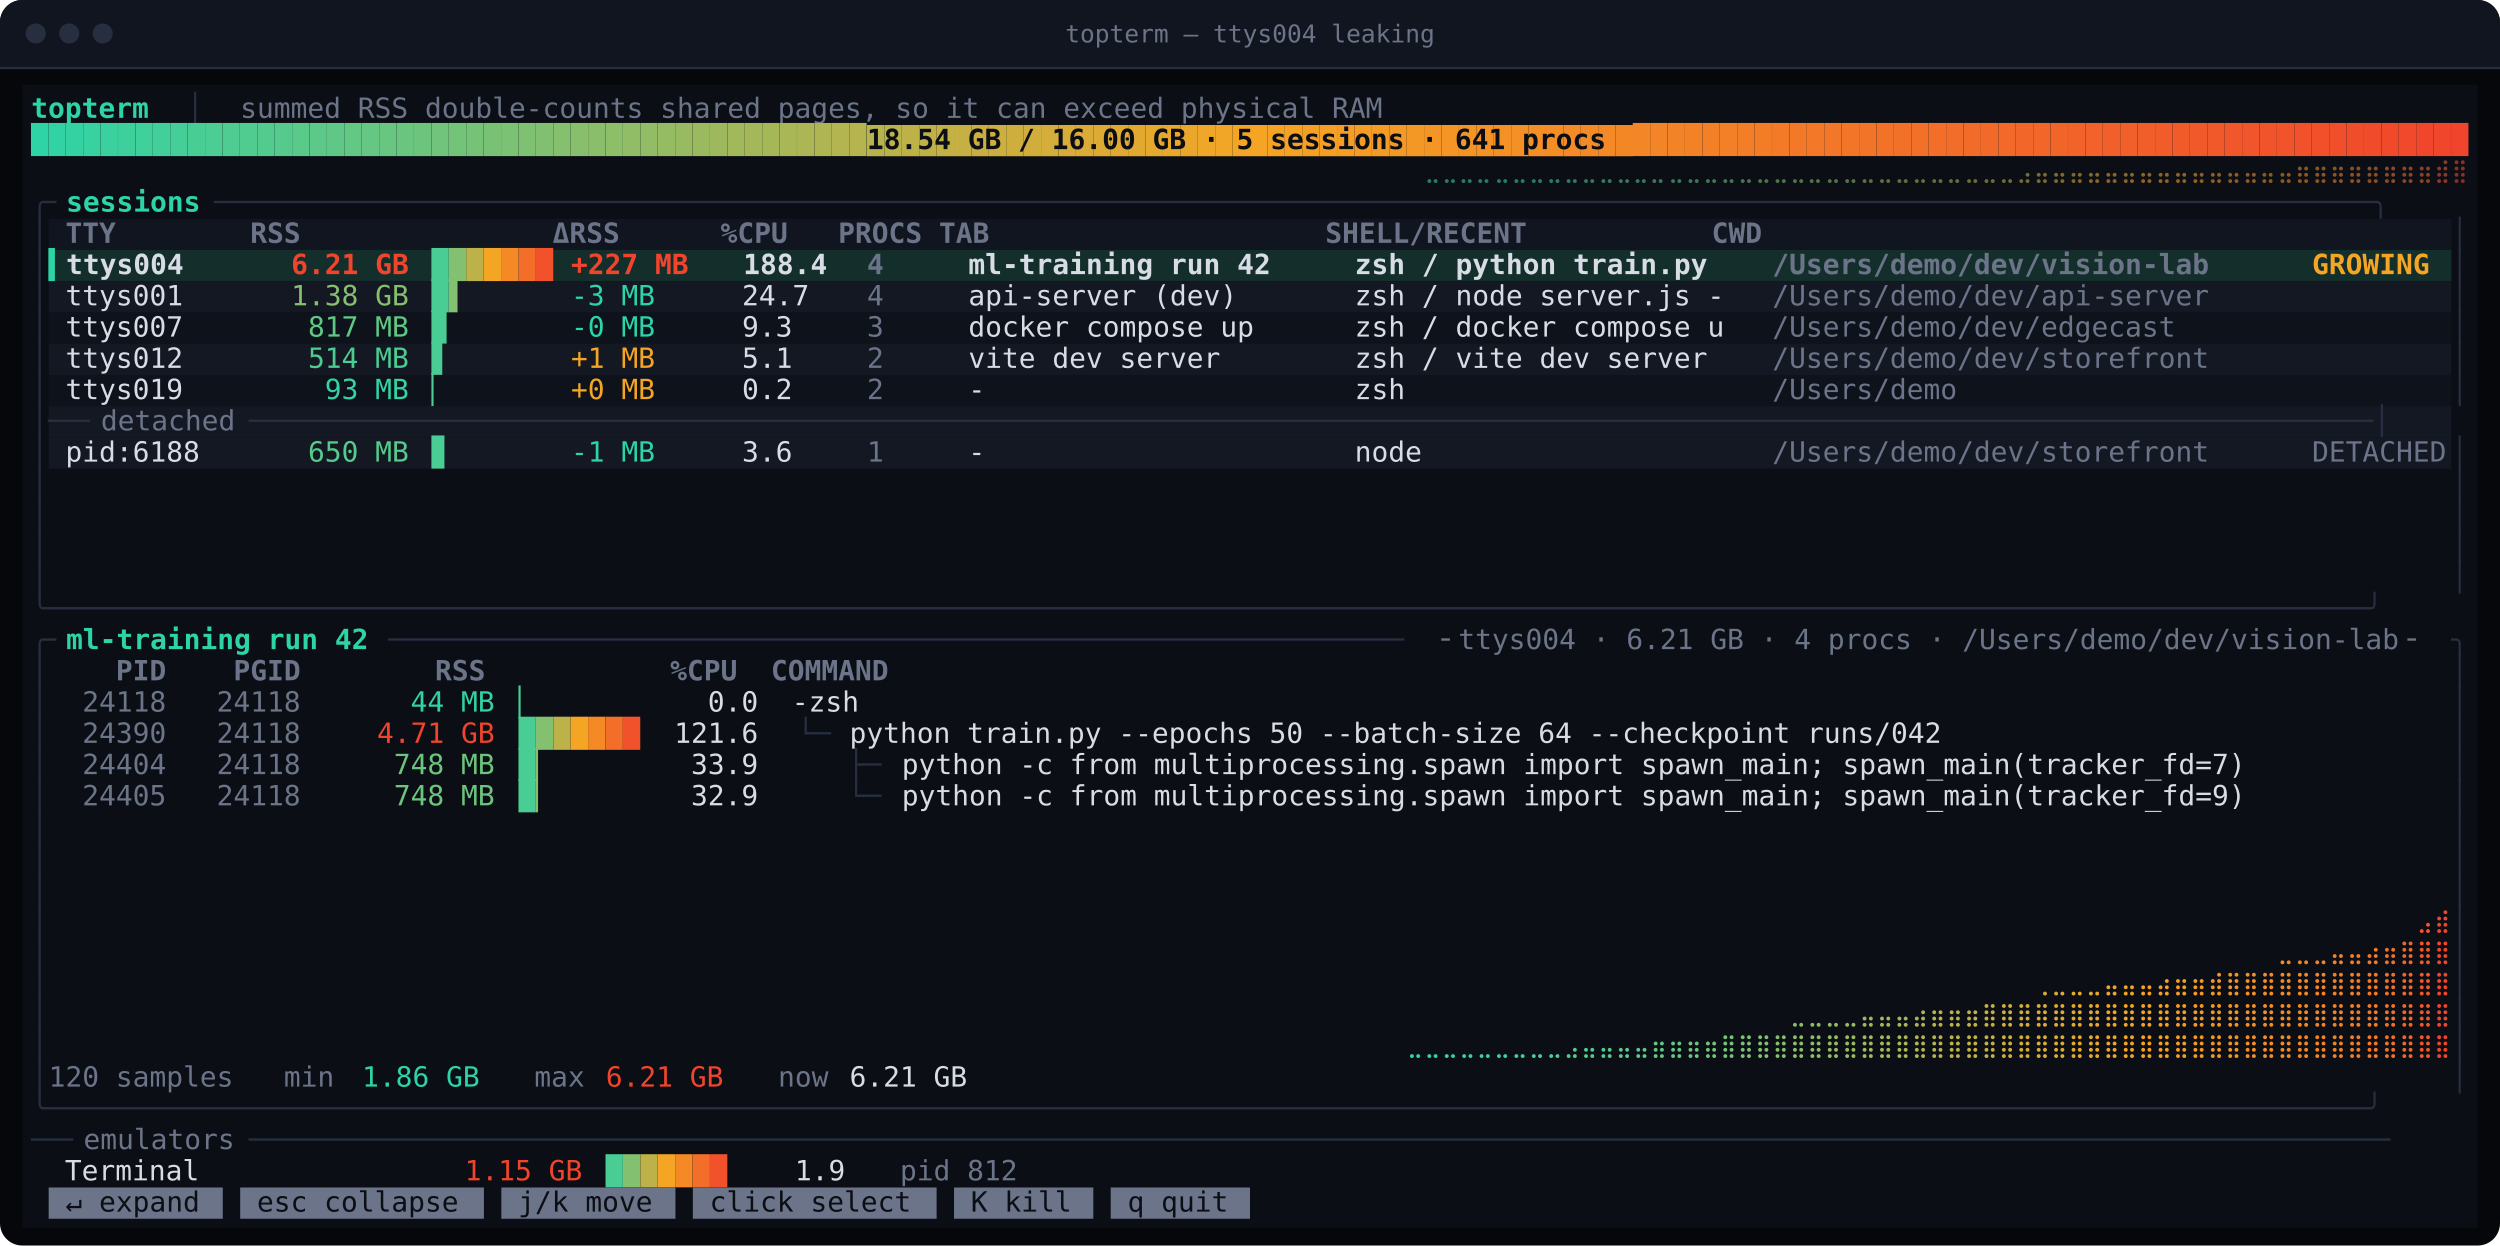
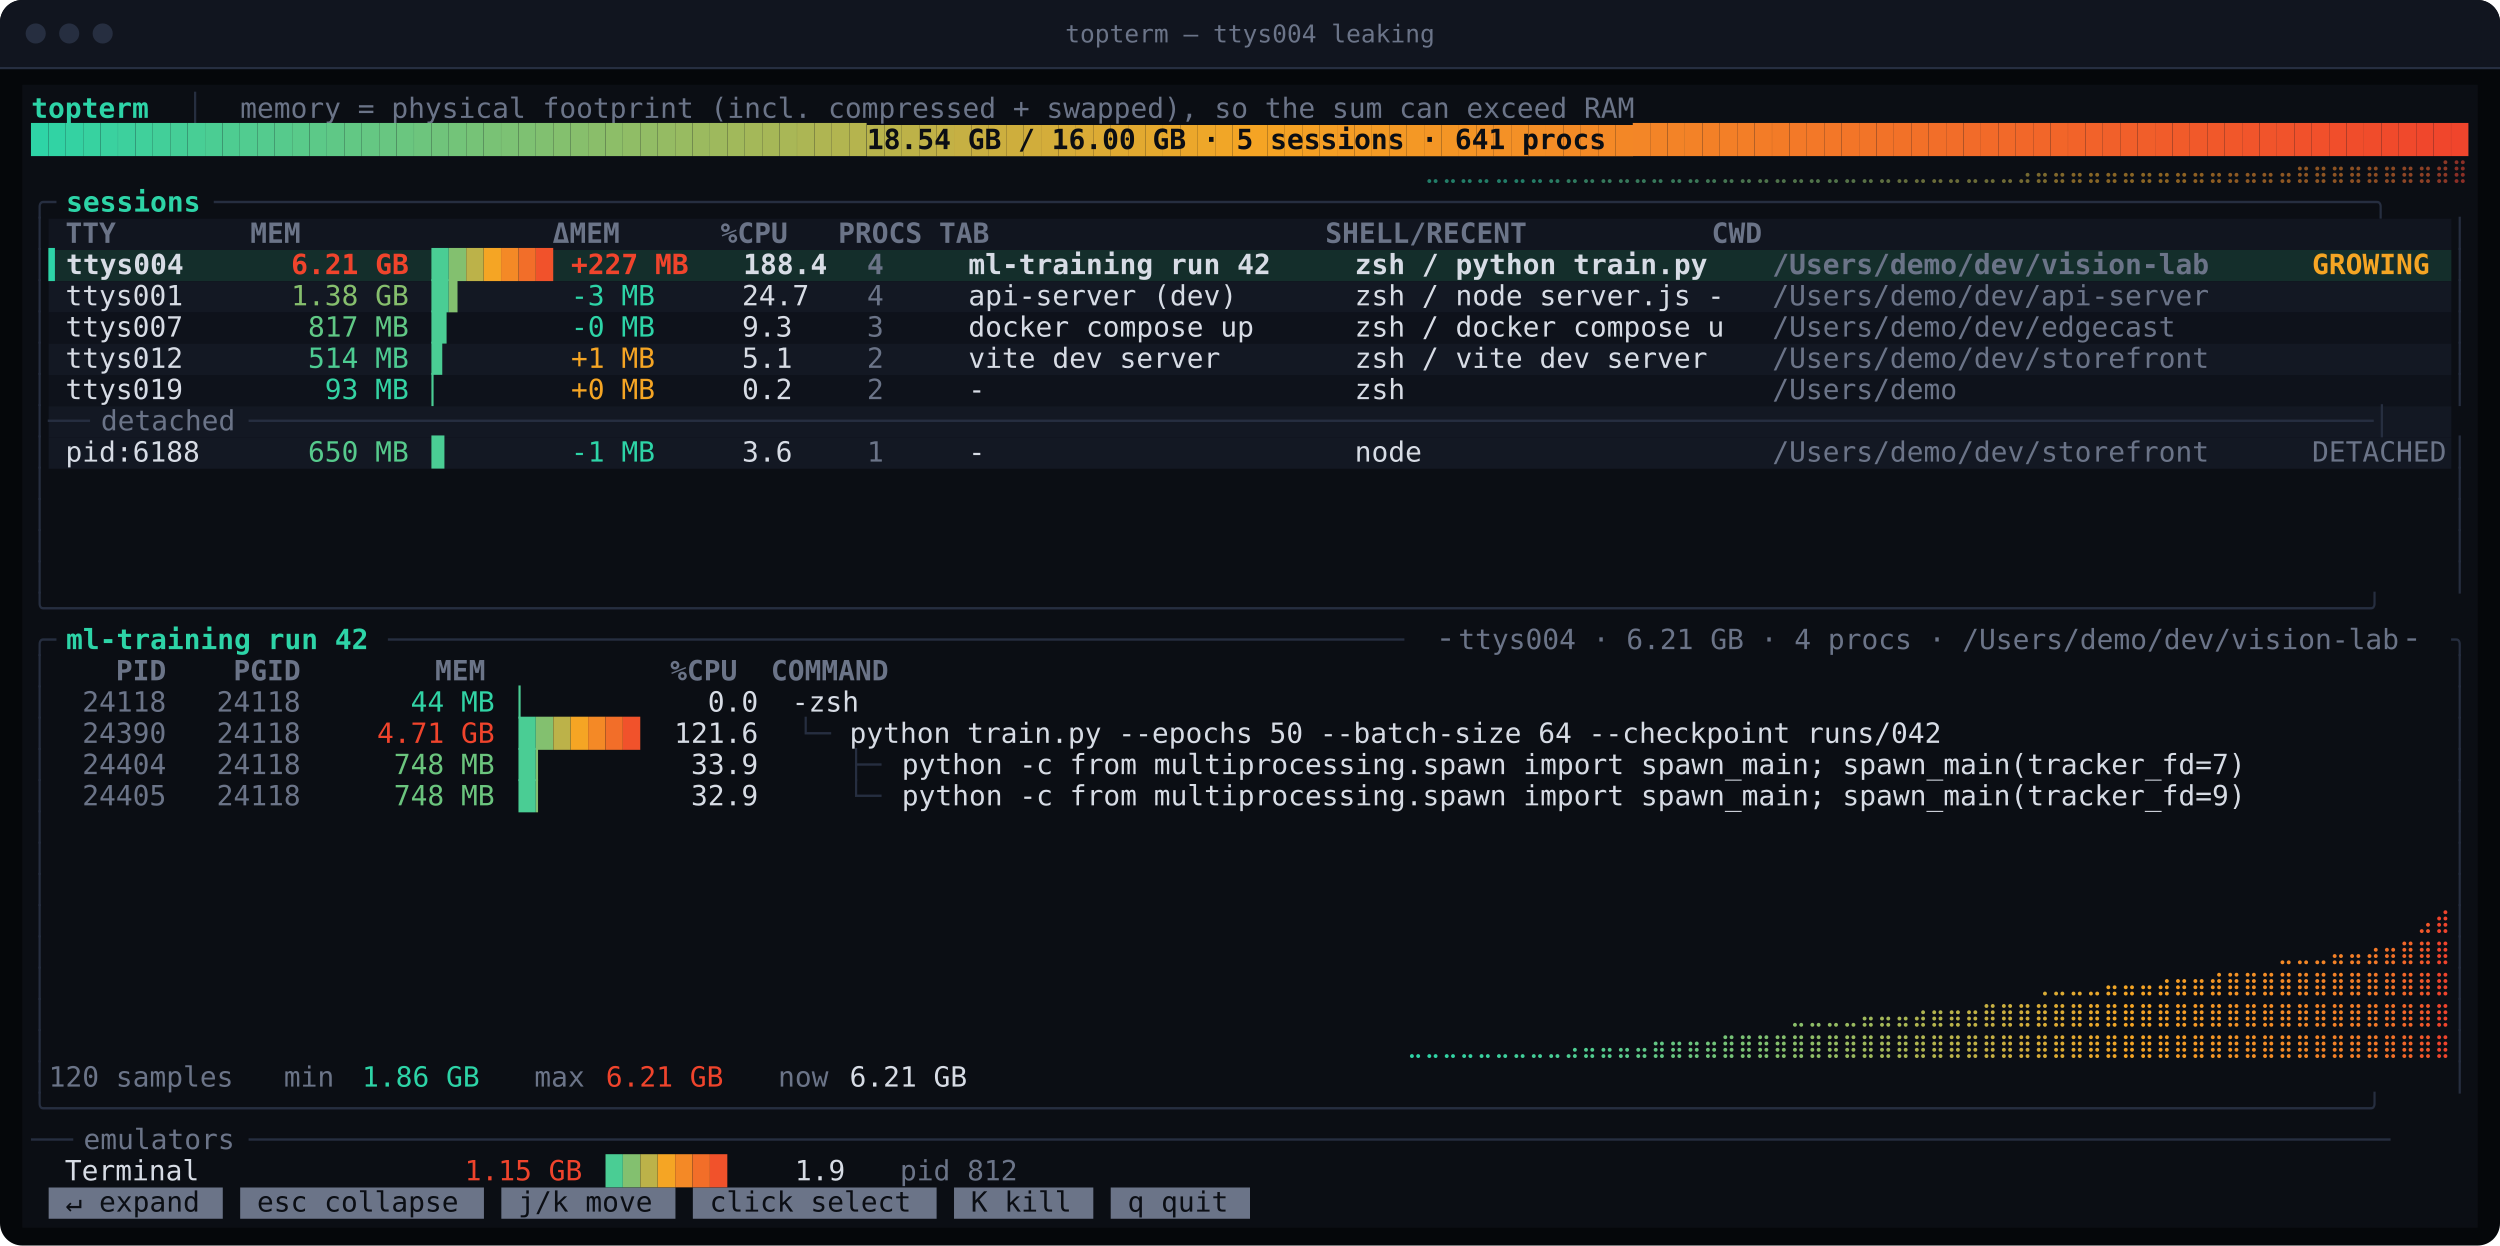
<svg xmlns="http://www.w3.org/2000/svg" width="1120" height="558" viewBox="0 0 1120.00 558.00" font-family="'SF Mono','SFMono-Regular',Menlo,Monaco,'Cascadia Mono','DejaVu Sans Mono','Liberation Mono',monospace" font-size="12.5" role="img">
  <rect width="1120.00" height="558.00" rx="10.0" fill="#05070a" />
  <path d="M0 10.0a10.0 10.0 0 0 1 10.0 -10.0h1100.00a10.0 10.0 0 0 1 10.0 10.0v20.00H0Z" fill="#11151f" />
  <rect x="0" y="30.00" width="1120.00" height="1" fill="#262e40" />
  <circle cx="16" cy="15.0" r="4.5" fill="#262e40" />
  <circle cx="31" cy="15.0" r="4.5" fill="#262e40" />
  <circle cx="46" cy="15.0" r="4.5" fill="#262e40" />
  <text x="560.00" y="19.0" text-anchor="middle" font-size="11" fill="#6b7488">topterm — ttys004 leaking</text>
  <rect x="10.00" y="38.00" width="1100.00" height="512.00" fill="#0b0e14" />
  <rect x="14.00" y="56.00" width="374.40" height="14.00" fill="#11151f" />
  <rect x="388.40" y="56.00" width="7.80" height="14.00" fill="#b8b34c" />
  <rect x="396.20" y="56.00" width="7.80" height="14.00" fill="#bab34a" />
  <rect x="404.00" y="56.00" width="7.80" height="14.00" fill="#bdb248" />
  <rect x="411.80" y="56.00" width="7.80" height="14.00" fill="#c0b147" />
  <rect x="419.60" y="56.00" width="7.80" height="14.00" fill="#c3b145" />
  <rect x="427.40" y="56.00" width="7.80" height="14.00" fill="#c6b043" />
  <rect x="435.20" y="56.00" width="7.80" height="14.00" fill="#c9af41" />
  <rect x="443.00" y="56.00" width="7.80" height="14.00" fill="#ccaf3f" />
  <rect x="450.80" y="56.00" width="7.80" height="14.00" fill="#ceae3d" />
  <rect x="458.60" y="56.00" width="7.80" height="14.00" fill="#d1ad3b" />
  <rect x="466.40" y="56.00" width="7.80" height="14.00" fill="#d4ad3a" />
  <rect x="474.20" y="56.00" width="7.80" height="14.00" fill="#d7ac38" />
  <rect x="482.00" y="56.00" width="7.80" height="14.00" fill="#daab36" />
  <rect x="489.80" y="56.00" width="7.80" height="14.00" fill="#ddab34" />
  <rect x="497.60" y="56.00" width="7.80" height="14.00" fill="#e0aa32" />
  <rect x="505.40" y="56.00" width="7.80" height="14.00" fill="#e2a930" />
  <rect x="513.20" y="56.00" width="7.80" height="14.00" fill="#e5a92e" />
  <rect x="521.00" y="56.00" width="7.80" height="14.00" fill="#e8a82c" />
  <rect x="528.80" y="56.00" width="7.80" height="14.00" fill="#eba72b" />
  <rect x="536.60" y="56.00" width="7.80" height="14.00" fill="#eea729" />
  <rect x="544.40" y="56.00" width="7.80" height="14.00" fill="#f1a627" />
  <rect x="552.20" y="56.00" width="7.80" height="14.00" fill="#f4a525" />
  <rect x="560.00" y="56.00" width="7.80" height="14.00" fill="#f5a424" />
  <rect x="567.80" y="56.00" width="7.80" height="14.00" fill="#f5a324" />
  <rect x="575.60" y="56.00" width="7.80" height="14.00" fill="#f5a224" />
  <rect x="583.40" y="56.00" width="7.80" height="14.00" fill="#f5a024" />
  <rect x="591.20" y="56.00" width="7.80" height="14.00" fill="#f59f25" />
  <rect x="599.00" y="56.00" width="7.80" height="14.00" fill="#f59d25" />
  <rect x="606.80" y="56.00" width="7.80" height="14.00" fill="#f59c25" />
  <rect x="614.60" y="56.00" width="7.80" height="14.00" fill="#f49b25" />
  <rect x="622.40" y="56.00" width="7.80" height="14.00" fill="#f49925" />
  <rect x="630.20" y="56.00" width="7.80" height="14.00" fill="#f49825" />
  <rect x="638.00" y="56.00" width="7.80" height="14.00" fill="#f49625" />
  <rect x="645.80" y="56.00" width="7.80" height="14.00" fill="#f49525" />
  <rect x="653.60" y="56.00" width="7.80" height="14.00" fill="#f49425" />
  <rect x="661.40" y="56.00" width="7.80" height="14.00" fill="#f49226" />
  <rect x="669.20" y="56.00" width="7.80" height="14.00" fill="#f49126" />
  <rect x="677.00" y="56.00" width="7.80" height="14.00" fill="#f49026" />
  <rect x="684.80" y="56.00" width="7.80" height="14.00" fill="#f48e26" />
  <rect x="692.60" y="56.00" width="7.80" height="14.00" fill="#f48d26" />
  <rect x="700.40" y="56.00" width="7.80" height="14.00" fill="#f48b26" />
  <rect x="708.20" y="56.00" width="7.80" height="14.00" fill="#f48a26" />
  <rect x="716.00" y="56.00" width="7.80" height="14.00" fill="#f48926" />
  <rect x="723.80" y="56.00" width="7.80" height="14.00" fill="#f38726" />
  <rect x="731.60" y="56.00" width="374.40" height="14.00" fill="#11151f" />
  <rect x="21.80" y="98.00" width="1076.40" height="14.00" fill="#11151f" />
  <rect x="21.80" y="112.00" width="1076.40" height="14.00" fill="#142e2b" />
  <rect x="21.80" y="126.00" width="1076.40" height="14.00" fill="#131823" />
  <rect x="21.80" y="140.00" width="1076.40" height="14.00" fill="#0e121b" />
  <rect x="21.80" y="154.00" width="1076.40" height="14.00" fill="#131823" />
  <rect x="21.80" y="168.00" width="1076.40" height="14.00" fill="#0e121b" />
  <rect x="21.80" y="182.00" width="1076.40" height="14.00" fill="#131823" />
  <rect x="21.80" y="196.00" width="1076.40" height="14.00" fill="#131823" />
  <rect x="21.80" y="532.00" width="78.00" height="14.00" fill="#6b7488" />
  <rect x="107.60" y="532.00" width="109.20" height="14.00" fill="#6b7488" />
  <rect x="224.60" y="532.00" width="78.00" height="14.00" fill="#6b7488" />
  <rect x="310.40" y="532.00" width="109.20" height="14.00" fill="#6b7488" />
  <rect x="427.40" y="532.00" width="62.40" height="14.00" fill="#6b7488" />
  <rect x="497.60" y="532.00" width="62.40" height="14.00" fill="#6b7488" />
  <text y="52.80" fill="#d7dce5" xml:space="preserve">
    <tspan x="14.00" font-weight="700" fill="#2dd4a7">topterm</tspan>
    <tspan x="68.60" fill="#262e40">  │  </tspan>
-     <tspan x="107.60" fill="#6b7488">summed RSS double-counts shared pages, so it can exceed physical RAM</tspan>
+     <tspan x="107.60" fill="#6b7488">memory = physical footprint (incl. compressed + swapped), so the sum can exceed RAM</tspan>
  </text>
  <text y="66.80" fill="#d7dce5" xml:space="preserve">
    <tspan x="14.00" fill="#2ed4a6">█</tspan>
    <tspan x="21.80" fill="#31d3a4">█</tspan>
    <tspan x="29.60" fill="#34d2a2">█</tspan>
    <tspan x="37.40" fill="#37d2a0">█</tspan>
    <tspan x="45.20" fill="#3ad19f">█</tspan>
    <tspan x="53.00" fill="#3dd09d">█</tspan>
    <tspan x="60.80" fill="#40d09b">█</tspan>
    <tspan x="68.60" fill="#42cf99">█</tspan>
    <tspan x="76.40" fill="#45ce97">█</tspan>
    <tspan x="84.20" fill="#48ce95">█</tspan>
    <tspan x="92.00" fill="#4bcd93">█</tspan>
    <tspan x="99.80" fill="#4ecc91">█</tspan>
    <tspan x="107.60" fill="#51cc90">█</tspan>
    <tspan x="115.40" fill="#54cb8e">█</tspan>
    <tspan x="123.20" fill="#56ca8c">█</tspan>
    <tspan x="131.00" fill="#59ca8a">█</tspan>
    <tspan x="138.80" fill="#5cc988">█</tspan>
    <tspan x="146.60" fill="#5fc886">█</tspan>
    <tspan x="154.40" fill="#62c884">█</tspan>
    <tspan x="162.20" fill="#65c783">█</tspan>
    <tspan x="170.00" fill="#68c681">█</tspan>
    <tspan x="177.80" fill="#6ac67f">█</tspan>
    <tspan x="185.60" fill="#6dc57d">█</tspan>
    <tspan x="193.40" fill="#70c47b">█</tspan>
    <tspan x="201.20" fill="#73c479">█</tspan>
    <tspan x="209.00" fill="#76c377">█</tspan>
    <tspan x="216.80" fill="#79c275">█</tspan>
    <tspan x="224.60" fill="#7cc274">█</tspan>
    <tspan x="232.40" fill="#7ec172">█</tspan>
    <tspan x="240.20" fill="#81c070">█</tspan>
    <tspan x="248.00" fill="#84c06e">█</tspan>
    <tspan x="255.80" fill="#87bf6c">█</tspan>
    <tspan x="263.60" fill="#8abe6a">█</tspan>
    <tspan x="271.40" fill="#8dbe68">█</tspan>
    <tspan x="279.20" fill="#90bd66">█</tspan>
    <tspan x="287.00" fill="#92bc65">█</tspan>
    <tspan x="294.80" fill="#95bb63">█</tspan>
    <tspan x="302.60" fill="#98bb61">█</tspan>
    <tspan x="310.40" fill="#9bba5f">█</tspan>
    <tspan x="318.20" fill="#9eb95d">█</tspan>
    <tspan x="326.00" fill="#a1b95b">█</tspan>
    <tspan x="333.80" fill="#a4b859">█</tspan>
    <tspan x="341.60" fill="#a6b757">█</tspan>
    <tspan x="349.40" fill="#a9b756">█</tspan>
    <tspan x="357.20" fill="#acb654">█</tspan>
    <tspan x="365.00" fill="#afb552">█</tspan>
    <tspan x="372.80" fill="#b2b550">█</tspan>
    <tspan x="380.60" fill="#b5b44e">█</tspan>
    <tspan x="388.40" font-weight="700" fill="#0b0e14">18.54 GB / 16.00 GB · 5 sessions · 641 procs</tspan>
    <tspan x="731.60" fill="#f38627">█</tspan>
    <tspan x="739.40" fill="#f38427">█</tspan>
    <tspan x="747.20" fill="#f38327">█</tspan>
    <tspan x="755.00" fill="#f38227">█</tspan>
    <tspan x="762.80" fill="#f38027">█</tspan>
    <tspan x="770.60" fill="#f37f27">█</tspan>
    <tspan x="778.40" fill="#f37e27">█</tspan>
    <tspan x="786.20" fill="#f37c27">█</tspan>
    <tspan x="794.00" fill="#f37b27">█</tspan>
    <tspan x="801.80" fill="#f37928">█</tspan>
    <tspan x="809.60" fill="#f37828">█</tspan>
    <tspan x="817.40" fill="#f37728">█</tspan>
    <tspan x="825.20" fill="#f37528">█</tspan>
    <tspan x="833.00" fill="#f27428">█</tspan>
    <tspan x="840.80" fill="#f27228">█</tspan>
    <tspan x="848.60" fill="#f27128">█</tspan>
    <tspan x="856.40" fill="#f27028">█</tspan>
    <tspan x="864.20" fill="#f26e29">█</tspan>
    <tspan x="872.00" fill="#f26d29">█</tspan>
    <tspan x="879.80" fill="#f26b29">█</tspan>
    <tspan x="887.60" fill="#f26a29">█</tspan>
    <tspan x="895.40" fill="#f26929">█</tspan>
    <tspan x="903.20" fill="#f26729">█</tspan>
    <tspan x="911.00" fill="#f26629">█</tspan>
    <tspan x="918.80" fill="#f26529">█</tspan>
    <tspan x="926.60" fill="#f26329">█</tspan>
    <tspan x="934.40" fill="#f2622a">█</tspan>
    <tspan x="942.20" fill="#f1602a">█</tspan>
    <tspan x="950.00" fill="#f15f2a">█</tspan>
    <tspan x="957.80" fill="#f15e2a">█</tspan>
    <tspan x="965.60" fill="#f15c2a">█</tspan>
    <tspan x="973.40" fill="#f15b2a">█</tspan>
    <tspan x="981.20" fill="#f1592a">█</tspan>
    <tspan x="989.00" fill="#f1582a">█</tspan>
    <tspan x="996.80" fill="#f1572a">█</tspan>
    <tspan x="1004.60" fill="#f1552b">█</tspan>
    <tspan x="1012.40" fill="#f1542b">█</tspan>
    <tspan x="1020.20" fill="#f1532b">█</tspan>
    <tspan x="1028.00" fill="#f1512b">█</tspan>
    <tspan x="1035.80" fill="#f1502b">█</tspan>
    <tspan x="1043.60" fill="#f14e2b">█</tspan>
    <tspan x="1051.40" fill="#f04d2b">█</tspan>
    <tspan x="1059.20" fill="#f04c2b">█</tspan>
    <tspan x="1067.00" fill="#f04a2b">█</tspan>
    <tspan x="1074.80" fill="#f0492c">█</tspan>
    <tspan x="1082.60" fill="#f0472c">█</tspan>
    <tspan x="1090.40" fill="#f0462c">█</tspan>
    <tspan x="1098.20" fill="#f0452c">█</tspan>
  </text>
  <text y="80.80" fill="#d7dce5" xml:space="preserve">
    <tspan x="638.00" fill="#227e69">⣀</tspan>
    <tspan x="645.80" fill="#237e68">⣀⣀⣀</tspan>
    <tspan x="669.20" fill="#227e69">⣀</tspan>
    <tspan x="677.00" fill="#237e68">⣀</tspan>
    <tspan x="684.80" fill="#257d67">⣀</tspan>
    <tspan x="692.60" fill="#2a7c64">⣀</tspan>
    <tspan x="700.40" fill="#2f7b60">⣀</tspan>
    <tspan x="708.20" fill="#337a5e">⣀</tspan>
    <tspan x="716.00" fill="#36795c">⣀</tspan>
    <tspan x="723.80" fill="#37795b">⣀⣀⣀</tspan>
    <tspan x="747.20" fill="#38795a">⣀</tspan>
    <tspan x="755.00" fill="#3b7858">⣀</tspan>
    <tspan x="762.80" fill="#407755">⣀</tspan>
    <tspan x="770.60" fill="#457552">⣀</tspan>
    <tspan x="778.40" fill="#4a744f">⣀</tspan>
    <tspan x="786.20" fill="#4e744c">⣀</tspan>
    <tspan x="794.00" fill="#4f734b">⣀</tspan>
    <tspan x="801.80" fill="#50734a">⣀⣀</tspan>
    <tspan x="817.40" fill="#51734a">⣀</tspan>
    <tspan x="825.20" fill="#557248">⣀</tspan>
    <tspan x="833.00" fill="#597145">⣀</tspan>
    <tspan x="840.80" fill="#5f6f41">⣀</tspan>
    <tspan x="848.60" fill="#646e3d">⣀</tspan>
    <tspan x="856.40" fill="#686d3b">⣀</tspan>
    <tspan x="864.20" fill="#6b6c39">⣀⣀</tspan>
    <tspan x="879.80" fill="#6c6c38">⣀</tspan>
    <tspan x="887.60" fill="#6d6c37">⣀</tspan>
    <tspan x="895.40" fill="#706b36">⣀</tspan>
    <tspan x="903.20" fill="#756a32">⣠</tspan>
    <tspan x="911.00" fill="#7b692e">⣤</tspan>
    <tspan x="918.80" fill="#81682b">⣤</tspan>
    <tspan x="926.60" fill="#856628">⣤</tspan>
    <tspan x="934.40" fill="#886626">⣤</tspan>
    <tspan x="942.20" fill="#896525">⣤</tspan>
    <tspan x="950.00" fill="#8a6525">⣤</tspan>
    <tspan x="957.80" fill="#8b6524">⣤</tspan>
    <tspan x="965.60" fill="#8e6422">⣤</tspan>
    <tspan x="973.40" fill="#8e6222">⣤</tspan>
    <tspan x="981.20" fill="#8e5f22">⣤</tspan>
    <tspan x="989.00" fill="#8e5d22">⣤</tspan>
    <tspan x="996.80" fill="#8e5a23">⣤</tspan>
    <tspan x="1004.60" fill="#8e5823">⣤⣤</tspan>
    <tspan x="1020.20" fill="#8e5723">⣤</tspan>
    <tspan x="1028.00" fill="#8e5623">⣶</tspan>
    <tspan x="1035.80" fill="#8e5523">⣶</tspan>
    <tspan x="1043.60" fill="#8d5323">⣶</tspan>
    <tspan x="1051.40" fill="#8d5023">⣶</tspan>
    <tspan x="1059.20" fill="#8d4d23">⣶</tspan>
    <tspan x="1067.00" fill="#8d4a24">⣶</tspan>
    <tspan x="1074.80" fill="#8d4525">⣶</tspan>
    <tspan x="1082.60" fill="#8d4025">⣶</tspan>
    <tspan x="1090.40" fill="#8c3826">⣾</tspan>
    <tspan x="1098.20" fill="#8c2f26">⣿</tspan>
  </text>
  <text y="94.80" fill="#d7dce5" xml:space="preserve">
    <tspan x="14.00" fill="#262e40">╭╴</tspan>
    <tspan x="29.60" font-weight="700" fill="#2dd4a7">sessions</tspan>
    <tspan x="92.00" fill="#262e40">╶────────────────────────────────────────────────────────────────────────────────────────────────────────────────────────────────╮</tspan>
  </text>
  <text y="108.80" fill="#d7dce5" xml:space="preserve">
    <tspan x="14.00" fill="#262e40">│</tspan>
-     <tspan x="21.80" font-weight="700" fill="#6b7488"> TTY        RSS               ΔRSS      %CPU   PROCS TAB                    SHELL/RECENT           CWD                                    </tspan>
+     <tspan x="21.80" font-weight="700" fill="#6b7488"> TTY        MEM               ΔMEM      %CPU   PROCS TAB                    SHELL/RECENT           CWD                                    </tspan>
    <tspan x="1098.20" fill="#262e40">│</tspan>
  </text>
  <text y="122.80" fill="#d7dce5" xml:space="preserve">
    <tspan x="14.00" fill="#262e40">│</tspan>
    <tspan x="21.80" font-weight="700" fill="#2dd4a7">▍</tspan>
    <tspan x="29.60" font-weight="700">ttys004    </tspan>
    <tspan x="115.40" font-weight="700" fill="#f0442c">  6.21 GB</tspan>
    <tspan x="193.40" font-weight="700" fill="#4acd94">█</tspan>
    <tspan x="201.20" font-weight="700" fill="#83c06f">█</tspan>
    <tspan x="209.00" font-weight="700" fill="#bcb249">█</tspan>
    <tspan x="216.80" font-weight="700" fill="#f5a524">█</tspan>
    <tspan x="224.60" font-weight="700" fill="#f48926">█</tspan>
    <tspan x="232.40" font-weight="700" fill="#f26e29">█</tspan>
    <tspan x="240.20" font-weight="700" fill="#f1522b">█</tspan>
    <tspan x="255.80" font-weight="700" fill="#f0442c">+227 MB</tspan>
    <tspan x="310.40" font-weight="700">   188.4  </tspan>
    <tspan x="388.40" font-weight="700" fill="#6b7488">4</tspan>
    <tspan x="396.20" font-weight="700">     ml-training run 42     zsh / python train.py  </tspan>
    <tspan x="794.00" font-weight="700" fill="#6b7488">/Users/demo/dev/vision-lab</tspan>
    <tspan x="1035.80" font-weight="700" fill="#f5a524">GROWING</tspan>
    <tspan x="1098.20" fill="#262e40">│</tspan>
  </text>
  <text y="136.80" fill="#d7dce5" xml:space="preserve">
    <tspan x="14.00" fill="#262e40">│</tspan>
    <tspan x="21.80"> ttys001    </tspan>
    <tspan x="115.40" fill="#86bf6d">  1.38 GB</tspan>
    <tspan x="193.40" fill="#4acd94">█</tspan>
    <tspan x="201.20" fill="#83c06f">▌</tspan>
    <tspan x="255.80" fill="#2dd4a7">-3 MB</tspan>
    <tspan x="294.80">     24.7   </tspan>
    <tspan x="388.40" fill="#6b7488">4</tspan>
    <tspan x="396.20">     api-server (dev)       zsh / node server.js - </tspan>
    <tspan x="794.00" fill="#6b7488">/Users/demo/dev/api-server</tspan>
    <tspan x="1098.20" fill="#262e40">│</tspan>
  </text>
  <text y="150.80" fill="#d7dce5" xml:space="preserve">
    <tspan x="14.00" fill="#262e40">│</tspan>
    <tspan x="21.80"> ttys007    </tspan>
    <tspan x="115.40" fill="#60c885">   817 MB</tspan>
    <tspan x="193.40" fill="#4acd94">▉</tspan>
    <tspan x="255.80" fill="#2dd4a7">-0 MB</tspan>
    <tspan x="294.80">     9.3    </tspan>
    <tspan x="388.40" fill="#6b7488">3</tspan>
    <tspan x="396.20">     docker compose up      zsh / docker compose u </tspan>
    <tspan x="794.00" fill="#6b7488">/Users/demo/dev/edgecast</tspan>
    <tspan x="1098.20" fill="#262e40">│</tspan>
  </text>
  <text y="164.80" fill="#d7dce5" xml:space="preserve">
    <tspan x="14.00" fill="#262e40">│</tspan>
    <tspan x="21.80"> ttys012    </tspan>
    <tspan x="115.40" fill="#4dcc92">   514 MB</tspan>
    <tspan x="193.40" fill="#4acd94">▋</tspan>
    <tspan x="255.80" fill="#f5a524">+1 MB</tspan>
    <tspan x="294.80">     5.1    </tspan>
    <tspan x="388.40" fill="#6b7488">2</tspan>
    <tspan x="396.20">     vite dev server        zsh / vite dev server  </tspan>
    <tspan x="794.00" fill="#6b7488">/Users/demo/dev/storefront</tspan>
    <tspan x="1098.20" fill="#262e40">│</tspan>
  </text>
  <text y="178.80" fill="#d7dce5" xml:space="preserve">
    <tspan x="14.00" fill="#262e40">│</tspan>
    <tspan x="21.80"> ttys019    </tspan>
    <tspan x="115.40" fill="#33d3a3">    93 MB</tspan>
    <tspan x="193.40" fill="#4acd94">▏</tspan>
    <tspan x="255.80" fill="#f5a524">+0 MB</tspan>
    <tspan x="294.80">     0.2    </tspan>
    <tspan x="388.40" fill="#6b7488">2</tspan>
    <tspan x="396.20">     -                      zsh                    </tspan>
    <tspan x="794.00" fill="#6b7488">/Users/demo</tspan>
    <tspan x="1098.20" fill="#262e40">│</tspan>
  </text>
  <text y="192.80" fill="#d7dce5" xml:space="preserve">
    <tspan x="14.00" fill="#262e40">│──╴</tspan>
    <tspan x="45.20" fill="#6b7488">detached</tspan>
    <tspan x="107.60" fill="#262e40">╶──────────────────────────────────────────────────────────────────────────────────────────────────────────────────────────────│</tspan>
  </text>
  <text y="206.80" fill="#d7dce5" xml:space="preserve">
    <tspan x="14.00" fill="#262e40">│</tspan>
    <tspan x="21.80"> pid:6188   </tspan>
    <tspan x="115.40" fill="#56ca8c">   650 MB</tspan>
    <tspan x="193.40" fill="#4acd94">▊</tspan>
    <tspan x="255.80" fill="#2dd4a7">-1 MB</tspan>
    <tspan x="294.80">     3.6    </tspan>
    <tspan x="388.40" fill="#6b7488">1</tspan>
    <tspan x="396.20">     -                      node                   </tspan>
    <tspan x="794.00" fill="#6b7488">/Users/demo/dev/storefront</tspan>
    <tspan x="1035.80" fill="#6b7488">DETACHED</tspan>
    <tspan x="1098.20" fill="#262e40">│</tspan>
  </text>
  <text y="220.80" fill="#d7dce5" xml:space="preserve">
    <tspan x="14.00" fill="#262e40">│</tspan>
    <tspan x="1098.20" fill="#262e40">│</tspan>
  </text>
  <text y="234.80" fill="#d7dce5" xml:space="preserve">
    <tspan x="14.00" fill="#262e40">│</tspan>
    <tspan x="1098.20" fill="#262e40">│</tspan>
  </text>
  <text y="248.80" fill="#d7dce5" xml:space="preserve">
    <tspan x="14.00" fill="#262e40">│</tspan>
    <tspan x="1098.20" fill="#262e40">│</tspan>
  </text>
  <text y="262.80" fill="#d7dce5" xml:space="preserve">
    <tspan x="14.00" fill="#262e40">│</tspan>
    <tspan x="1098.20" fill="#262e40">│</tspan>
  </text>
  <text y="276.80" fill="#d7dce5" xml:space="preserve">
    <tspan x="14.00" fill="#262e40">╰──────────────────────────────────────────────────────────────────────────────────────────────────────────────────────────────────────────╯</tspan>
  </text>
  <text y="290.80" fill="#d7dce5" xml:space="preserve">
    <tspan x="14.00" fill="#262e40">╭╴</tspan>
    <tspan x="29.60" font-weight="700" fill="#2dd4a7">ml-training run 42</tspan>
    <tspan x="170.00" fill="#262e40">╶────────────────────────────────────────────────────────────</tspan>
    <tspan x="645.80" fill="#6b7488">╴ttys004 · 6.21 GB · 4 procs · /Users/demo/dev/vision-lab╶</tspan>
    <tspan x="1098.20" fill="#262e40">╮</tspan>
  </text>
  <text y="304.80" fill="#d7dce5" xml:space="preserve">
    <tspan x="14.00" fill="#262e40">│</tspan>
-     <tspan x="21.80" font-weight="700" fill="#6b7488">    PID    PGID        RSS           %CPU  COMMAND</tspan>
+     <tspan x="21.80" font-weight="700" fill="#6b7488">    PID    PGID        MEM           %CPU  COMMAND</tspan>
    <tspan x="1098.20" fill="#262e40">│</tspan>
  </text>
  <text y="318.80" fill="#d7dce5" xml:space="preserve">
    <tspan x="14.00" fill="#262e40">│</tspan>
    <tspan x="21.80" fill="#6b7488">  24118   24118</tspan>
    <tspan x="138.80" fill="#31d3a5">      44 MB </tspan>
    <tspan x="232.40" fill="#4acd94">▏</tspan>
    <tspan x="287.00">    0.0  -zsh                                                                                           </tspan>
    <tspan x="1098.20" fill="#262e40">│</tspan>
  </text>
  <text y="332.80" fill="#d7dce5" xml:space="preserve">
    <tspan x="14.00" fill="#262e40">│</tspan>
    <tspan x="21.80" fill="#6b7488">  24390   24118</tspan>
    <tspan x="138.80" fill="#f0442c">    4.71 GB </tspan>
    <tspan x="232.40" fill="#4acd94">█</tspan>
    <tspan x="240.20" fill="#83c06f">█</tspan>
    <tspan x="248.00" fill="#bcb249">█</tspan>
    <tspan x="255.80" fill="#f5a524">█</tspan>
    <tspan x="263.60" fill="#f48926">█</tspan>
    <tspan x="271.40" fill="#f26e29">█</tspan>
    <tspan x="279.20" fill="#f1522b">█</tspan>
    <tspan x="287.00">  121.6  </tspan>
    <tspan x="357.20" fill="#262e40">└─ </tspan>
    <tspan x="380.60">python train.py --epochs 50 --batch-size 64 --checkpoint runs/042                           </tspan>
    <tspan x="1098.20" fill="#262e40">│</tspan>
  </text>
  <text y="346.80" fill="#d7dce5" xml:space="preserve">
    <tspan x="14.00" fill="#262e40">│</tspan>
    <tspan x="21.80" fill="#6b7488">  24404   24118</tspan>
    <tspan x="138.80" fill="#6bc57e">     748 MB </tspan>
    <tspan x="232.40" fill="#4acd94">█</tspan>
    <tspan x="240.20" fill="#83c06f">▏</tspan>
    <tspan x="287.00">   33.9  </tspan>
    <tspan x="357.20" fill="#262e40">   ├─ </tspan>
    <tspan x="404.00">python -c from multiprocessing.spawn import spawn_main; spawn_main(tracker_fd=7)         </tspan>
    <tspan x="1098.20" fill="#262e40">│</tspan>
  </text>
  <text y="360.80" fill="#d7dce5" xml:space="preserve">
    <tspan x="14.00" fill="#262e40">│</tspan>
    <tspan x="21.80" fill="#6b7488">  24405   24118</tspan>
    <tspan x="138.80" fill="#6bc57e">     748 MB </tspan>
    <tspan x="232.40" fill="#4acd94">█</tspan>
    <tspan x="240.20" fill="#83c06f">▏</tspan>
    <tspan x="287.00">   32.9  </tspan>
    <tspan x="357.20" fill="#262e40">   └─ </tspan>
    <tspan x="404.00">python -c from multiprocessing.spawn import spawn_main; spawn_main(tracker_fd=9)         </tspan>
    <tspan x="1098.20" fill="#262e40">│</tspan>
  </text>
  <text y="374.80" fill="#d7dce5" xml:space="preserve">
    <tspan x="14.00" fill="#262e40">│</tspan>
    <tspan x="1098.20" fill="#262e40">│</tspan>
  </text>
  <text y="388.80" fill="#d7dce5" xml:space="preserve">
    <tspan x="14.00" fill="#262e40">│</tspan>
    <tspan x="1098.20" fill="#262e40">│</tspan>
  </text>
  <text y="402.80" fill="#d7dce5" xml:space="preserve">
    <tspan x="14.00" fill="#262e40">│</tspan>
    <tspan x="1098.20" fill="#262e40">│</tspan>
  </text>
  <text y="416.80" fill="#d7dce5" xml:space="preserve">
    <tspan x="14.00" fill="#262e40">│</tspan>
    <tspan x="1082.60" fill="#f1572a">⣠</tspan>
    <tspan x="1090.40" fill="#f0442c">⣾</tspan>
    <tspan x="1098.20" fill="#262e40">│</tspan>
  </text>
  <text y="430.80" fill="#d7dce5" xml:space="preserve">
    <tspan x="14.00" fill="#262e40">│</tspan>
    <tspan x="1020.20" fill="#f48a26">⣀</tspan>
    <tspan x="1028.00" fill="#f38726">⣀</tspan>
    <tspan x="1035.80" fill="#f38427">⣀</tspan>
    <tspan x="1043.60" fill="#f38127">⣤</tspan>
    <tspan x="1051.40" fill="#f37d27">⣤</tspan>
    <tspan x="1059.20" fill="#f37928">⣴</tspan>
    <tspan x="1067.00" fill="#f27128">⣶</tspan>
    <tspan x="1074.80" fill="#f26629">⣿</tspan>
    <tspan x="1082.60" fill="#f1572a">⣿</tspan>
    <tspan x="1090.40" fill="#f0442c">⣿</tspan>
    <tspan x="1098.20" fill="#262e40">│</tspan>
  </text>
  <text y="444.80" fill="#d7dce5" xml:space="preserve">
    <tspan x="14.00" fill="#262e40">│</tspan>
    <tspan x="911.00" fill="#d8ac37">⢀</tspan>
    <tspan x="918.80" fill="#ddab33">⣀</tspan>
    <tspan x="926.60" fill="#e3a930">⣀</tspan>
    <tspan x="934.40" fill="#e9a82c">⣀</tspan>
    <tspan x="942.20" fill="#efa628">⣤</tspan>
    <tspan x="950.00" fill="#f5a524">⣤</tspan>
    <tspan x="957.80" fill="#f5a224">⣤</tspan>
    <tspan x="965.60" fill="#f59f24">⣴</tspan>
    <tspan x="973.40" fill="#f59c25">⣶</tspan>
    <tspan x="981.20" fill="#f49925">⣶</tspan>
    <tspan x="989.00" fill="#f49625">⣾</tspan>
    <tspan x="996.80" fill="#f49325">⣿</tspan>
    <tspan x="1004.60" fill="#f49026">⣿</tspan>
    <tspan x="1012.40" fill="#f48d26">⣿</tspan>
    <tspan x="1020.20" fill="#f48a26">⣿</tspan>
    <tspan x="1028.00" fill="#f38726">⣿</tspan>
    <tspan x="1035.80" fill="#f38427">⣿</tspan>
    <tspan x="1043.60" fill="#f38127">⣿</tspan>
    <tspan x="1051.40" fill="#f37d27">⣿</tspan>
    <tspan x="1059.20" fill="#f37928">⣿</tspan>
    <tspan x="1067.00" fill="#f27128">⣿</tspan>
    <tspan x="1074.80" fill="#f26629">⣿</tspan>
    <tspan x="1082.60" fill="#f1572a">⣿</tspan>
    <tspan x="1090.40" fill="#f0442c">⣿</tspan>
    <tspan x="1098.20" fill="#262e40">│</tspan>
  </text>
  <text y="458.80" fill="#d7dce5" xml:space="preserve">
    <tspan x="14.00" fill="#262e40">│</tspan>
    <tspan x="801.80" fill="#8abe6a">⣀</tspan>
    <tspan x="809.60" fill="#8fbd67">⣀</tspan>
    <tspan x="817.40" fill="#95bc63">⣀</tspan>
    <tspan x="825.20" fill="#9aba60">⣀</tspan>
    <tspan x="833.00" fill="#9fb95c">⣤</tspan>
    <tspan x="840.80" fill="#a5b859">⣤</tspan>
    <tspan x="848.60" fill="#aab755">⣤</tspan>
    <tspan x="856.40" fill="#b0b551">⣴</tspan>
    <tspan x="864.20" fill="#b5b44e">⣶</tspan>
    <tspan x="872.00" fill="#bbb34a">⣶</tspan>
    <tspan x="879.80" fill="#c1b146">⣶</tspan>
    <tspan x="887.60" fill="#c6b043">⣿</tspan>
    <tspan x="895.40" fill="#ccaf3f">⣿</tspan>
    <tspan x="903.20" fill="#d2ad3b">⣿</tspan>
    <tspan x="911.00" fill="#d8ac37">⣿</tspan>
    <tspan x="918.80" fill="#ddab33">⣿</tspan>
    <tspan x="926.60" fill="#e3a930">⣿</tspan>
    <tspan x="934.40" fill="#e9a82c">⣿</tspan>
    <tspan x="942.20" fill="#efa628">⣿</tspan>
    <tspan x="950.00" fill="#f5a524">⣿</tspan>
    <tspan x="957.80" fill="#f5a224">⣿</tspan>
    <tspan x="965.60" fill="#f59f24">⣿</tspan>
    <tspan x="973.40" fill="#f59c25">⣿</tspan>
    <tspan x="981.20" fill="#f49925">⣿</tspan>
    <tspan x="989.00" fill="#f49625">⣿</tspan>
    <tspan x="996.80" fill="#f49325">⣿</tspan>
    <tspan x="1004.60" fill="#f49026">⣿</tspan>
    <tspan x="1012.40" fill="#f48d26">⣿</tspan>
    <tspan x="1020.20" fill="#f48a26">⣿</tspan>
    <tspan x="1028.00" fill="#f38726">⣿</tspan>
    <tspan x="1035.80" fill="#f38427">⣿</tspan>
    <tspan x="1043.60" fill="#f38127">⣿</tspan>
    <tspan x="1051.40" fill="#f37d27">⣿</tspan>
    <tspan x="1059.20" fill="#f37928">⣿</tspan>
    <tspan x="1067.00" fill="#f27128">⣿</tspan>
    <tspan x="1074.80" fill="#f26629">⣿</tspan>
    <tspan x="1082.60" fill="#f1572a">⣿</tspan>
    <tspan x="1090.40" fill="#f0442c">⣿</tspan>
    <tspan x="1098.20" fill="#262e40">│</tspan>
  </text>
  <text y="472.80" fill="#d7dce5" xml:space="preserve">
    <tspan x="14.00" fill="#262e40">│</tspan>
    <tspan x="630.20" fill="#2ed4a6">⣀</tspan>
    <tspan x="638.00" fill="#30d3a5">⣀</tspan>
    <tspan x="645.80" fill="#33d3a3">⣀</tspan>
    <tspan x="653.60" fill="#36d2a1">⣀</tspan>
    <tspan x="661.40" fill="#39d19f">⣀</tspan>
    <tspan x="669.20" fill="#3dd09d">⣀</tspan>
    <tspan x="677.00" fill="#41cf9a">⣀</tspan>
    <tspan x="684.80" fill="#45ce98">⣀</tspan>
    <tspan x="692.60" fill="#49ce95">⣀</tspan>
    <tspan x="700.40" fill="#4dcd92">⣠</tspan>
    <tspan x="708.20" fill="#51cc8f">⣤</tspan>
    <tspan x="716.00" fill="#55cb8d">⣤</tspan>
    <tspan x="723.80" fill="#5ac98a">⣤</tspan>
    <tspan x="731.60" fill="#5ec887">⣤</tspan>
    <tspan x="739.40" fill="#63c784">⣶</tspan>
    <tspan x="747.20" fill="#67c681">⣶</tspan>
    <tspan x="755.00" fill="#6cc57e">⣶</tspan>
    <tspan x="762.80" fill="#71c47a">⣶</tspan>
    <tspan x="770.60" fill="#76c377">⣿</tspan>
    <tspan x="778.40" fill="#7bc274">⣿</tspan>
    <tspan x="786.20" fill="#80c171">⣿</tspan>
    <tspan x="794.00" fill="#85bf6d">⣿</tspan>
    <tspan x="801.80" fill="#8abe6a">⣿</tspan>
    <tspan x="809.60" fill="#8fbd67">⣿</tspan>
    <tspan x="817.40" fill="#95bc63">⣿</tspan>
    <tspan x="825.20" fill="#9aba60">⣿</tspan>
    <tspan x="833.00" fill="#9fb95c">⣿</tspan>
    <tspan x="840.80" fill="#a5b859">⣿</tspan>
    <tspan x="848.60" fill="#aab755">⣿</tspan>
    <tspan x="856.40" fill="#b0b551">⣿</tspan>
    <tspan x="864.20" fill="#b5b44e">⣿</tspan>
    <tspan x="872.00" fill="#bbb34a">⣿</tspan>
    <tspan x="879.80" fill="#c1b146">⣿</tspan>
    <tspan x="887.60" fill="#c6b043">⣿</tspan>
    <tspan x="895.40" fill="#ccaf3f">⣿</tspan>
    <tspan x="903.20" fill="#d2ad3b">⣿</tspan>
    <tspan x="911.00" fill="#d8ac37">⣿</tspan>
    <tspan x="918.80" fill="#ddab33">⣿</tspan>
    <tspan x="926.60" fill="#e3a930">⣿</tspan>
    <tspan x="934.40" fill="#e9a82c">⣿</tspan>
    <tspan x="942.20" fill="#efa628">⣿</tspan>
    <tspan x="950.00" fill="#f5a524">⣿</tspan>
    <tspan x="957.80" fill="#f5a224">⣿</tspan>
    <tspan x="965.60" fill="#f59f24">⣿</tspan>
    <tspan x="973.40" fill="#f59c25">⣿</tspan>
    <tspan x="981.20" fill="#f49925">⣿</tspan>
    <tspan x="989.00" fill="#f49625">⣿</tspan>
    <tspan x="996.80" fill="#f49325">⣿</tspan>
    <tspan x="1004.60" fill="#f49026">⣿</tspan>
    <tspan x="1012.40" fill="#f48d26">⣿</tspan>
    <tspan x="1020.20" fill="#f48a26">⣿</tspan>
    <tspan x="1028.00" fill="#f38726">⣿</tspan>
    <tspan x="1035.80" fill="#f38427">⣿</tspan>
    <tspan x="1043.60" fill="#f38127">⣿</tspan>
    <tspan x="1051.40" fill="#f37d27">⣿</tspan>
    <tspan x="1059.20" fill="#f37928">⣿</tspan>
    <tspan x="1067.00" fill="#f27128">⣿</tspan>
    <tspan x="1074.80" fill="#f26629">⣿</tspan>
    <tspan x="1082.60" fill="#f1572a">⣿</tspan>
    <tspan x="1090.40" fill="#f0442c">⣿</tspan>
    <tspan x="1098.20" fill="#262e40">│</tspan>
  </text>
  <text y="486.80" fill="#d7dce5" xml:space="preserve">
    <tspan x="14.00" fill="#262e40">│</tspan>
    <tspan x="21.80" fill="#6b7488">120 samples   min </tspan>
    <tspan x="162.20" fill="#2dd4a7">1.86 GB</tspan>
    <tspan x="216.80" fill="#6b7488">   max </tspan>
    <tspan x="271.40" fill="#f0442c">6.21 GB</tspan>
    <tspan x="326.00" fill="#6b7488">   now </tspan>
    <tspan x="380.60">6.21 GB                                                                                     </tspan>
    <tspan x="1098.20" fill="#262e40">│</tspan>
  </text>
  <text y="500.80" fill="#d7dce5" xml:space="preserve">
    <tspan x="14.00" fill="#262e40">╰──────────────────────────────────────────────────────────────────────────────────────────────────────────────────────────────────────────╯</tspan>
  </text>
  <text y="514.80" fill="#d7dce5" xml:space="preserve">
    <tspan x="14.00" fill="#262e40">──╴</tspan>
    <tspan x="37.40" fill="#6b7488">emulators</tspan>
    <tspan x="107.60" fill="#262e40">╶───────────────────────────────────────────────────────────────────────────────────────────────────────────────────────────────</tspan>
  </text>
  <text y="528.80" fill="#d7dce5" xml:space="preserve">
    <tspan x="14.00">  Terminal            </tspan>
    <tspan x="185.60" fill="#f0442c">   1.15 GB </tspan>
    <tspan x="271.40" fill="#4acd94">█</tspan>
    <tspan x="279.20" fill="#83c06f">█</tspan>
    <tspan x="287.00" fill="#bcb249">█</tspan>
    <tspan x="294.80" fill="#f5a524">█</tspan>
    <tspan x="302.60" fill="#f48926">█</tspan>
    <tspan x="310.40" fill="#f26e29">█</tspan>
    <tspan x="318.20" fill="#f1522b">█</tspan>
    <tspan x="326.00">    1.9</tspan>
    <tspan x="380.60" fill="#6b7488">   pid 812</tspan>
  </text>
  <text y="542.80" fill="#d7dce5" xml:space="preserve">
    <tspan x="21.80" fill="#0b0e14"> ↵ expand </tspan>
    <tspan x="107.60" fill="#0b0e14"> esc collapse </tspan>
    <tspan x="224.60" fill="#0b0e14"> j/k move </tspan>
    <tspan x="310.40" fill="#0b0e14"> click select </tspan>
    <tspan x="427.40" fill="#0b0e14"> K kill </tspan>
    <tspan x="497.60" fill="#0b0e14"> q quit </tspan>
  </text>
</svg>
